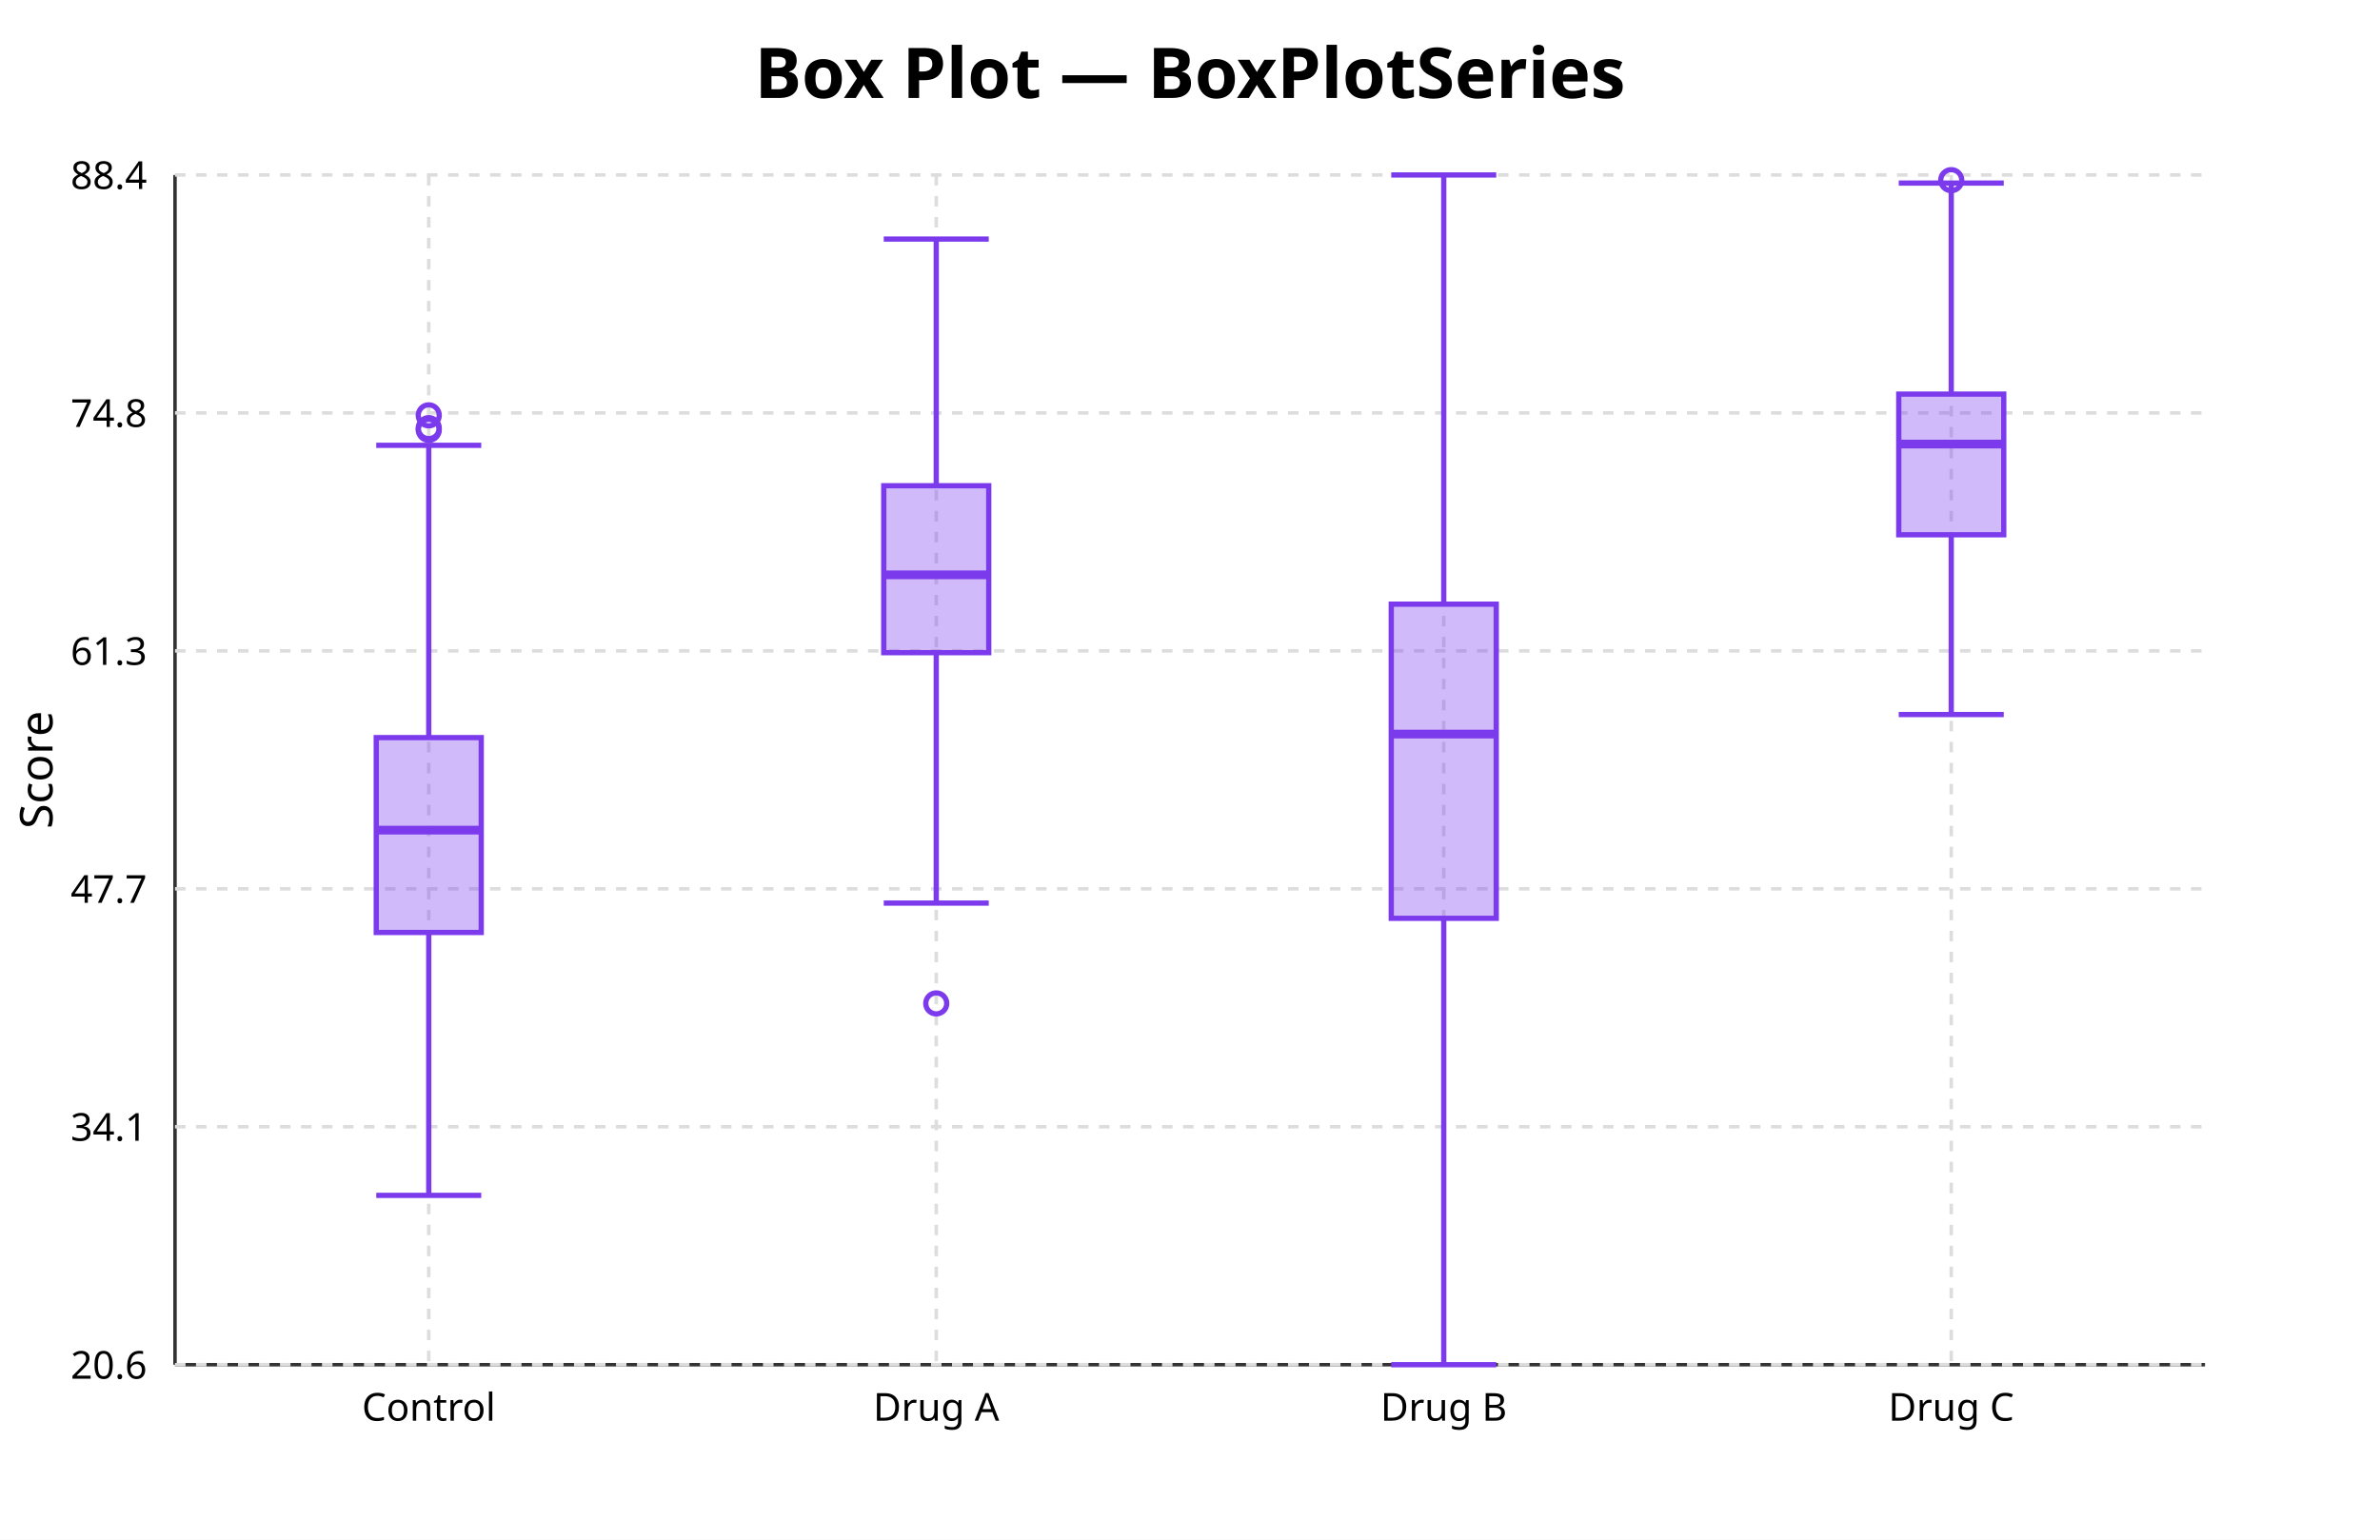
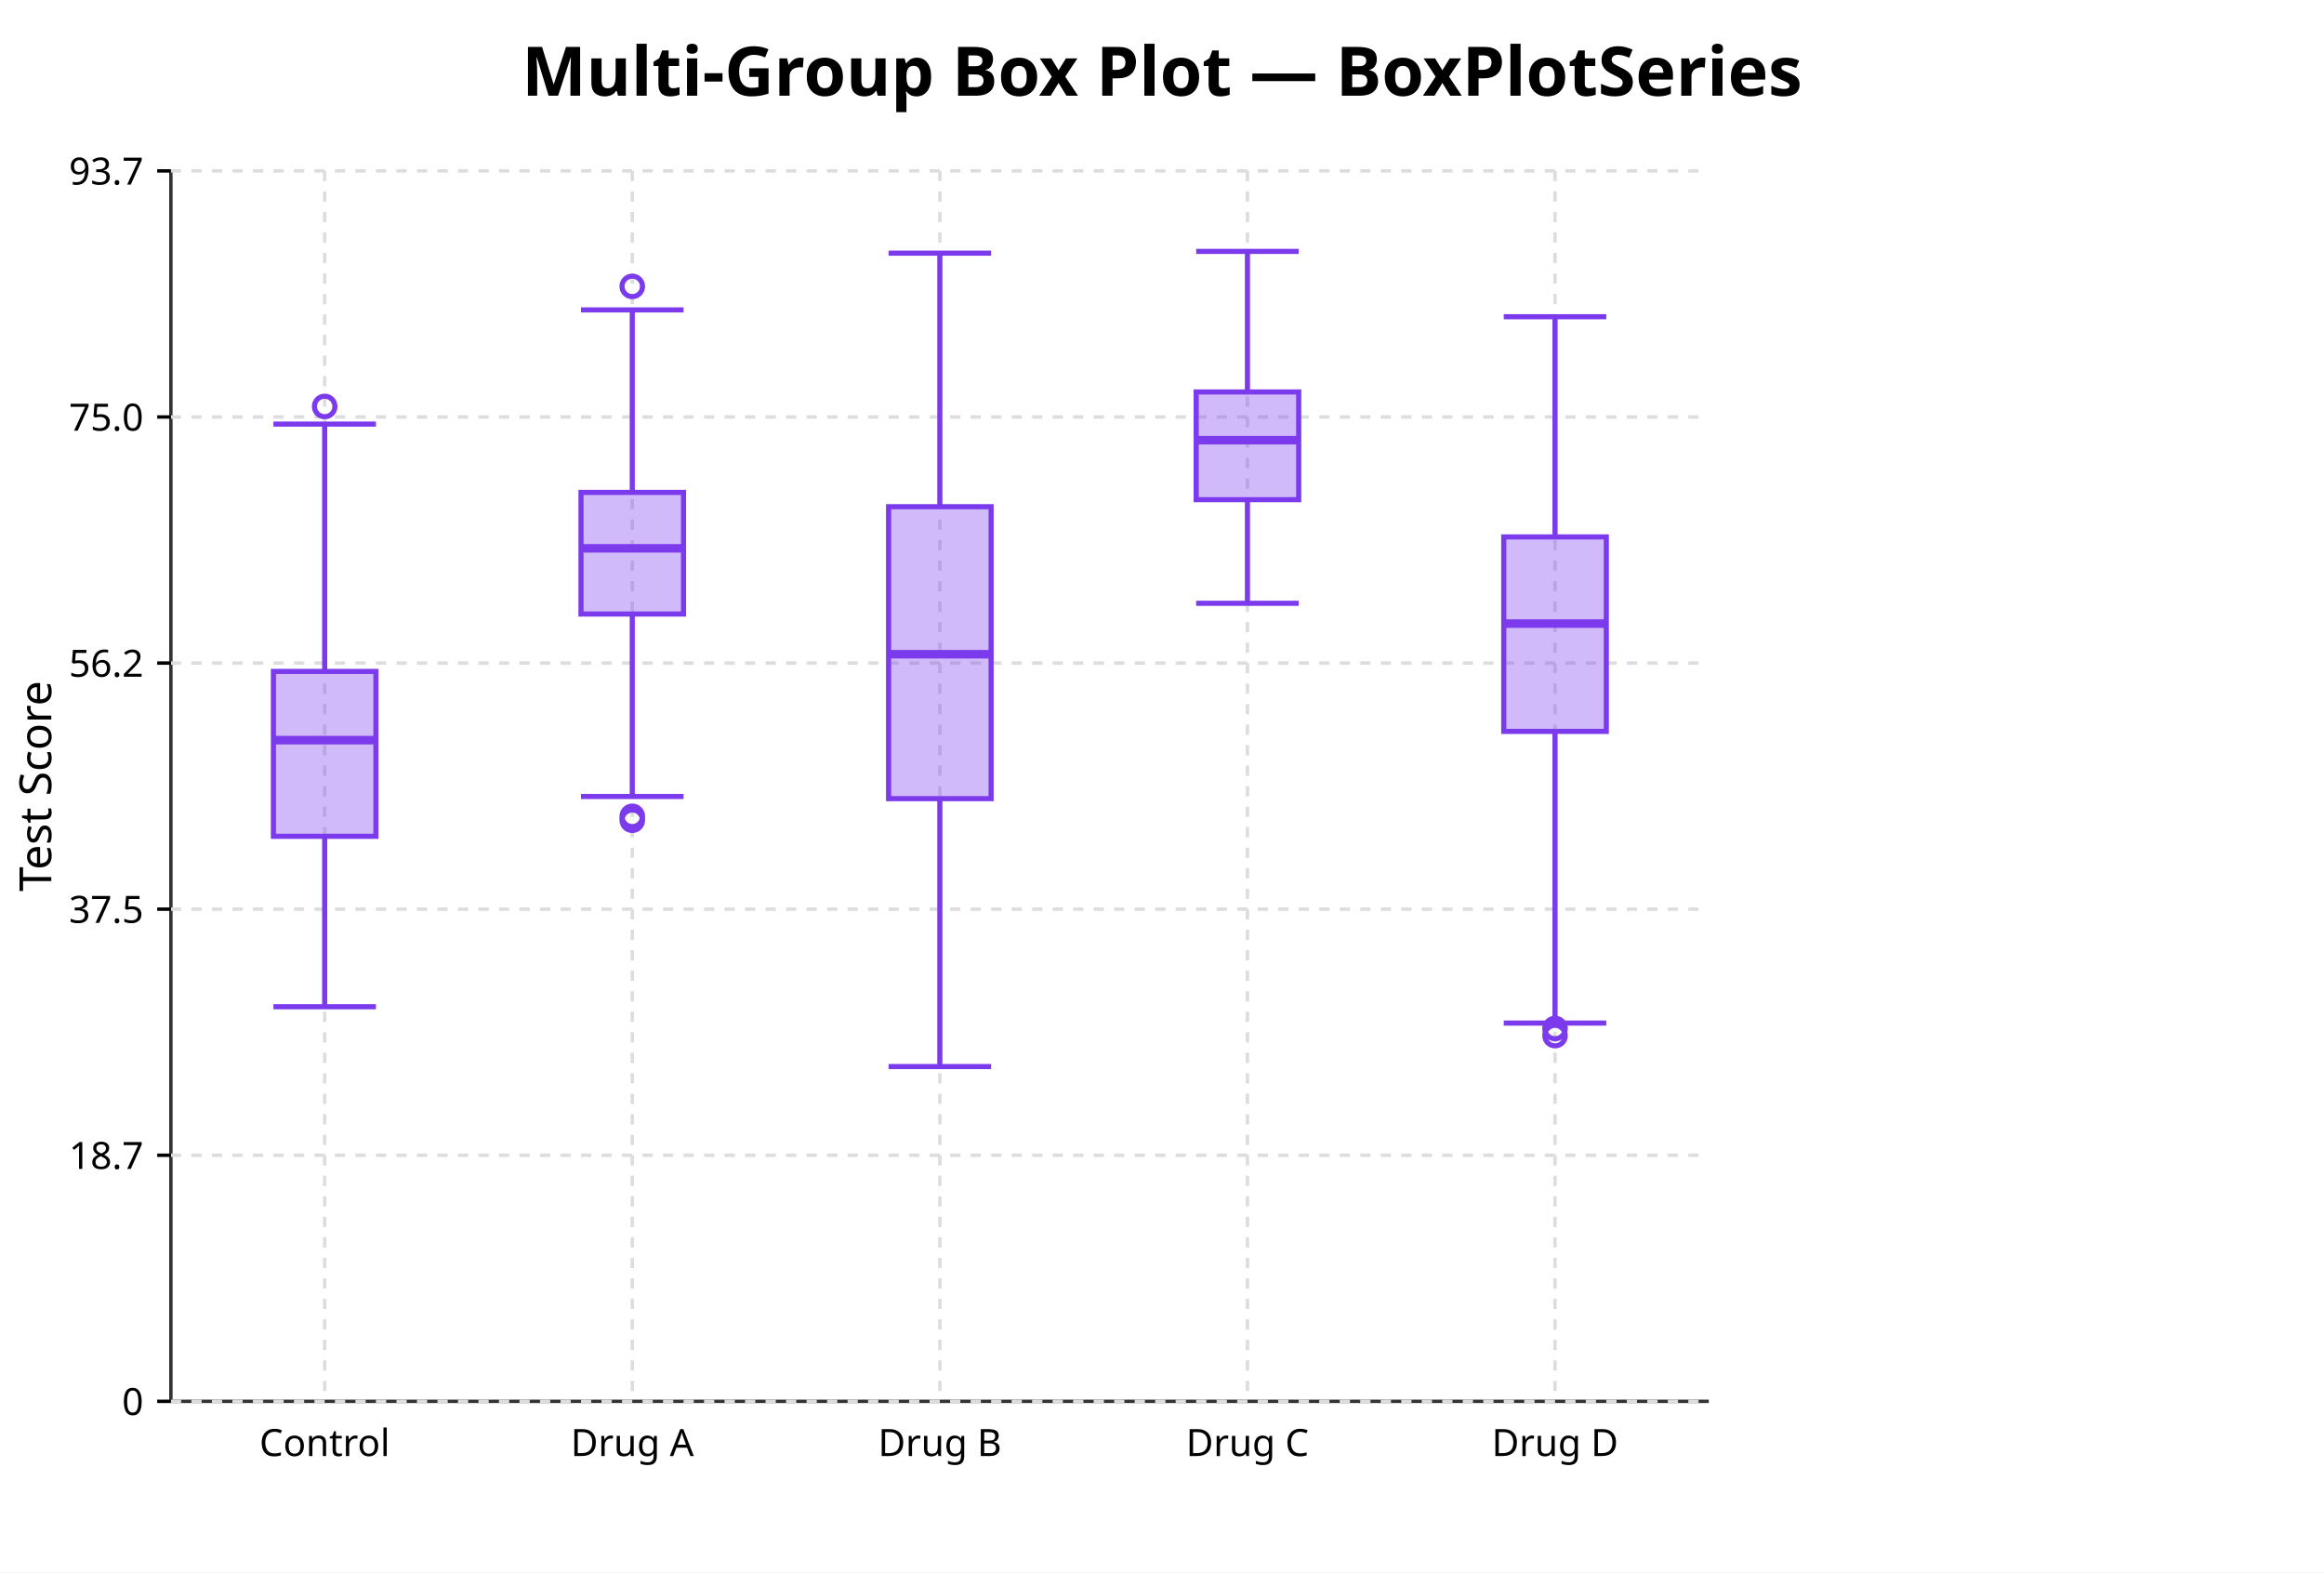
- <svg xmlns="http://www.w3.org/2000/svg" role="img" focusable="false" aria-labelledby="glyphx-chart-2-title glyphx-chart-2-desc" id="glyphx-chart-2" data-glyphx="true" width="680" height="440" viewBox="0 0 680 440">
-   <rect width="680" height="440" fill="#ffffff" />
-   <text x="340" y="28" text-anchor="middle" font-size="20" font-weight="bold" font-family="sans-serif" fill="#000000">Box Plot  —  BoxPlotSeries</text>
-   <line x1="50" y1="390" x2="630" y2="390" stroke="#333" />
-   <line x1="50" y1="50" x2="50" y2="390" stroke="#333" />
-   <text x="15" y="220" text-anchor="middle" font-size="13" font-family="sans-serif" fill="#000000" transform="rotate(-90, 15, 220)">Score</text>
-   <line x1="50" x2="630" y1="390.0" y2="390.0" stroke="#ddd" stroke-dasharray="3,3" />
-   <text x="42" y="394.0" text-anchor="end" font-size="11" font-family="sans-serif" fill="#000000">20.6</text>
-   <line x1="50" x2="630" y1="322.0" y2="322.0" stroke="#ddd" stroke-dasharray="3,3" />
-   <text x="42" y="326.0" text-anchor="end" font-size="11" font-family="sans-serif" fill="#000000">34.1</text>
-   <line x1="50" x2="630" y1="254" y2="254" stroke="#ddd" stroke-dasharray="3,3" />
-   <text x="42" y="258.0" text-anchor="end" font-size="11" font-family="sans-serif" fill="#000000">47.7</text>
-   <line x1="50" x2="630" y1="186.0" y2="186.0" stroke="#ddd" stroke-dasharray="3,3" />
-   <text x="42" y="190.0" text-anchor="end" font-size="11" font-family="sans-serif" fill="#000000">61.3</text>
-   <line x1="50" x2="630" y1="118" y2="118" stroke="#ddd" stroke-dasharray="3,3" />
-   <text x="42" y="122" text-anchor="end" font-size="11" font-family="sans-serif" fill="#000000">74.8</text>
-   <line x1="50" x2="630" y1="50.0" y2="50.0" stroke="#ddd" stroke-dasharray="3,3" />
-   <text x="42" y="54.0" text-anchor="end" font-size="11" font-family="sans-serif" fill="#000000">88.4</text>
-   <line y1="50" y2="390" x1="122.5" x2="122.5" stroke="#ddd" stroke-dasharray="3,3" />
-   <text x="122.5" y="406" text-anchor="middle" font-size="11" font-family="sans-serif" fill="#000000">Control</text>
-   <line y1="50" y2="390" x1="267.5" x2="267.5" stroke="#ddd" stroke-dasharray="3,3" />
-   <text x="267.5" y="406" text-anchor="middle" font-size="11" font-family="sans-serif" fill="#000000">Drug A</text>
-   <line y1="50" y2="390" x1="412.5" x2="412.5" stroke="#ddd" stroke-dasharray="3,3" />
-   <text x="412.5" y="406" text-anchor="middle" font-size="11" font-family="sans-serif" fill="#000000">Drug B</text>
-   <line y1="50" y2="390" x1="557.5" x2="557.5" stroke="#ddd" stroke-dasharray="3,3" />
-   <text x="557.5" y="406" text-anchor="middle" font-size="11" font-family="sans-serif" fill="#000000">Drug C</text>
-   <line x1="122.5" x2="122.5" y1="341.613" y2="266.48" stroke="#7c3aed" stroke-width="1.5" />
-   <line x1="122.5" x2="122.5" y1="210.793" y2="127.263" stroke="#7c3aed" stroke-width="1.5" />
-   <line x1="107.5" x2="137.5" y1="341.613" y2="341.613" stroke="#7c3aed" stroke-width="1.5" />
-   <line x1="107.5" x2="137.5" y1="127.263" y2="127.263" stroke="#7c3aed" stroke-width="1.5" />
-   <rect class="glyphx-point series-16768" tabindex="0" role="graphics-symbol" x="107.5" y="210.793" width="30" height="55.687" fill="#7c3aed" fill-opacity="0.35" stroke="#7c3aed" stroke-width="1.5" data-label="Control" data-q1="45.2" data-q2="51" data-q3="56.3" />
-   <line x1="107.5" x2="137.5" y1="237.231" y2="237.231" stroke="#7c3aed" stroke-width="2.5" />
-   <circle cx="122.5" cy="122.842" r="3" fill="none" stroke="#7c3aed" stroke-width="1.5" />
-   <circle cx="122.5" cy="122.354" r="3" fill="none" stroke="#7c3aed" stroke-width="1.5" />
-   <circle cx="122.5" cy="118.696" r="3" fill="none" stroke="#7c3aed" stroke-width="1.5" />
-   <line x1="267.5" x2="267.5" y1="258.082" y2="186.52" stroke="#7c3aed" stroke-width="1.5" />
-   <line x1="267.5" x2="267.5" y1="138.812" y2="68.319" stroke="#7c3aed" stroke-width="1.5" />
-   <line x1="252.5" x2="282.5" y1="258.082" y2="258.082" stroke="#7c3aed" stroke-width="1.5" />
-   <line x1="252.5" x2="282.5" y1="68.319" y2="68.319" stroke="#7c3aed" stroke-width="1.5" />
-   <rect class="glyphx-point series-16768" tabindex="0" role="graphics-symbol" x="252.5" y="138.812" width="30" height="47.708" fill="#7c3aed" fill-opacity="0.35" stroke="#7c3aed" stroke-width="1.5" data-label="Drug A" data-q1="61.2" data-q2="65.6" data-q3="70.7" />
-   <line x1="252.5" x2="282.5" y1="164.274" y2="164.274" stroke="#7c3aed" stroke-width="2.5" />
-   <circle cx="267.5" cy="286.751" r="3" fill="none" stroke="#7c3aed" stroke-width="1.5" />
-   <line x1="412.5" x2="412.5" y1="390.0" y2="262.436" stroke="#7c3aed" stroke-width="1.5" />
-   <line x1="412.5" x2="412.5" y1="172.656" y2="50.0" stroke="#7c3aed" stroke-width="1.5" />
-   <line x1="397.5" x2="427.5" y1="390.0" y2="390.0" stroke="#7c3aed" stroke-width="1.5" />
-   <line x1="397.5" x2="427.5" y1="50.0" y2="50.0" stroke="#7c3aed" stroke-width="1.5" />
-   <rect class="glyphx-point series-16768" tabindex="0" role="graphics-symbol" x="397.5" y="172.656" width="30" height="89.78" fill="#7c3aed" fill-opacity="0.35" stroke="#7c3aed" stroke-width="1.5" data-label="Drug B" data-q1="46" data-q2="56.5" data-q3="63.9" />
-   <line x1="397.5" x2="427.5" y1="209.784" y2="209.784" stroke="#7c3aed" stroke-width="2.5" />
-   <line x1="557.5" x2="557.5" y1="204.194" y2="152.83" stroke="#7c3aed" stroke-width="1.5" />
-   <line x1="557.5" x2="557.5" y1="112.626" y2="52.32" stroke="#7c3aed" stroke-width="1.5" />
-   <line x1="542.5" x2="572.5" y1="204.194" y2="204.194" stroke="#7c3aed" stroke-width="1.5" />
-   <line x1="542.5" x2="572.5" y1="52.32" y2="52.32" stroke="#7c3aed" stroke-width="1.5" />
-   <rect class="glyphx-point series-16768" tabindex="0" role="graphics-symbol" x="542.5" y="112.626" width="30" height="40.204" fill="#7c3aed" fill-opacity="0.35" stroke="#7c3aed" stroke-width="1.5" data-label="Drug C" data-q1="67.9" data-q2="73" data-q3="75.9" />
-   <line x1="542.5" x2="572.5" y1="126.904" y2="126.904" stroke="#7c3aed" stroke-width="2.5" />
-   <circle cx="557.5" cy="51.486" r="3" fill="none" stroke="#7c3aed" stroke-width="1.5" />
+ <svg xmlns="http://www.w3.org/2000/svg" role="img" focusable="false" aria-labelledby="glyphx-chart-e6d3dbd79a74-title glyphx-chart-e6d3dbd79a74-desc" id="glyphx-chart-e6d3dbd79a74" data-glyphx="true" width="680" height="460" viewBox="0 0 680 460">
+   <rect width="680" height="460" fill="#ffffff" />
+   <text x="340" y="28" text-anchor="middle" font-size="20" font-weight="bold" font-family="sans-serif" fill="#000000">Multi-Group Box Plot  —  BoxPlotSeries</text>
+   <line x1="50" y1="410" x2="500" y2="410" stroke="#333" />
+   <line x1="50" y1="50" x2="50" y2="410" stroke="#333" />
+   <text x="15" y="230" text-anchor="middle" font-size="13" font-family="sans-serif" fill="#000000" transform="rotate(-90, 15, 230)">Test Score</text>
+   <line x1="50" x2="500" y1="410.0" y2="410.0" stroke="#ddd" stroke-dasharray="3,3" />
+   <line x1="46.0" x2="50" y1="410.0" y2="410.0" stroke="#000000" stroke-width="1" />
+   <text x="42.0" y="414.0" text-anchor="end" font-size="11" font-family="sans-serif" fill="#000000">0</text>
+   <line x1="50" x2="500" y1="338.0" y2="338.0" stroke="#ddd" stroke-dasharray="3,3" />
+   <line x1="46.0" x2="50" y1="338.0" y2="338.0" stroke="#000000" stroke-width="1" />
+   <text x="42.0" y="342.0" text-anchor="end" font-size="11" font-family="sans-serif" fill="#000000">18.7</text>
+   <line x1="50" x2="500" y1="266.0" y2="266.0" stroke="#ddd" stroke-dasharray="3,3" />
+   <line x1="46.0" x2="50" y1="266.0" y2="266.0" stroke="#000000" stroke-width="1" />
+   <text x="42.0" y="270.0" text-anchor="end" font-size="11" font-family="sans-serif" fill="#000000">37.5</text>
+   <line x1="50" x2="500" y1="194.0" y2="194.0" stroke="#ddd" stroke-dasharray="3,3" />
+   <line x1="46.0" x2="50" y1="194.0" y2="194.0" stroke="#000000" stroke-width="1" />
+   <text x="42.0" y="198.0" text-anchor="end" font-size="11" font-family="sans-serif" fill="#000000">56.2</text>
+   <line x1="50" x2="500" y1="122.0" y2="122.0" stroke="#ddd" stroke-dasharray="3,3" />
+   <line x1="46.0" x2="50" y1="122.0" y2="122.0" stroke="#000000" stroke-width="1" />
+   <text x="42.0" y="126.0" text-anchor="end" font-size="11" font-family="sans-serif" fill="#000000">75.0</text>
+   <line x1="50" x2="500" y1="50.0" y2="50.0" stroke="#ddd" stroke-dasharray="3,3" />
+   <line x1="46.0" x2="50" y1="50.0" y2="50.0" stroke="#000000" stroke-width="1" />
+   <text x="42.0" y="54.0" text-anchor="end" font-size="11" font-family="sans-serif" fill="#000000">93.7</text>
+   <line y1="50" y2="410" x1="95.0" x2="95.0" stroke="#ddd" stroke-dasharray="3,3" />
+   <text x="95.0" y="426" text-anchor="middle" font-size="11" font-family="sans-serif" fill="#000000">Control</text>
+   <line y1="50" y2="410" x1="185.0" x2="185.0" stroke="#ddd" stroke-dasharray="3,3" />
+   <text x="185.0" y="426" text-anchor="middle" font-size="11" font-family="sans-serif" fill="#000000">Drug A</text>
+   <line y1="50" y2="410" x1="275.0" x2="275.0" stroke="#ddd" stroke-dasharray="3,3" />
+   <text x="275.0" y="426" text-anchor="middle" font-size="11" font-family="sans-serif" fill="#000000">Drug B</text>
+   <line y1="50" y2="410" x1="365.0" x2="365.0" stroke="#ddd" stroke-dasharray="3,3" />
+   <text x="365.0" y="426" text-anchor="middle" font-size="11" font-family="sans-serif" fill="#000000">Drug C</text>
+   <line y1="50" y2="410" x1="455.0" x2="455.0" stroke="#ddd" stroke-dasharray="3,3" />
+   <text x="455.0" y="426" text-anchor="middle" font-size="11" font-family="sans-serif" fill="#000000">Drug D</text>
+   <line x1="95.0" x2="95.0" y1="294.55" y2="244.68" stroke="#7c3aed" stroke-width="1.5" />
+   <line x1="95.0" x2="95.0" y1="196.44" y2="124.08" stroke="#7c3aed" stroke-width="1.5" />
+   <line x1="80.0" x2="110.0" y1="294.55" y2="294.55" stroke="#7c3aed" stroke-width="1.5" />
+   <line x1="80.0" x2="110.0" y1="124.08" y2="124.08" stroke="#7c3aed" stroke-width="1.5" />
+   <rect class="glyphx-point series-13796bc5" tabindex="0" role="graphics-symbol" x="80.0" y="196.44" width="30" height="48.24" fill="#7c3aed" fill-opacity="0.35" stroke="#7c3aed" stroke-width="1.5" data-label="Control" data-q1="43" data-q2="50.4" data-q3="55.6" />
+   <line x1="80.0" x2="110.0" y1="216.55" y2="216.55" stroke="#7c3aed" stroke-width="2.5" />
+   <circle cx="95.0" cy="118.92" r="3" fill="none" stroke="#7c3aed" stroke-width="1.5" />
+   <line x1="185.0" x2="185.0" y1="233.03" y2="179.65" stroke="#7c3aed" stroke-width="1.5" />
+   <line x1="185.0" x2="185.0" y1="144.06" y2="90.67" stroke="#7c3aed" stroke-width="1.5" />
+   <line x1="170.0" x2="200.0" y1="233.03" y2="233.03" stroke="#7c3aed" stroke-width="1.5" />
+   <line x1="170.0" x2="200.0" y1="90.67" y2="90.67" stroke="#7c3aed" stroke-width="1.5" />
+   <rect class="glyphx-point series-13796bc5" tabindex="0" role="graphics-symbol" x="170.0" y="144.06" width="30" height="35.59" fill="#7c3aed" fill-opacity="0.35" stroke="#7c3aed" stroke-width="1.5" data-label="Drug A" data-q1="60" data-q2="65" data-q3="69.3" />
+   <line x1="170.0" x2="200.0" y1="160.43" y2="160.43" stroke="#7c3aed" stroke-width="2.5" />
+   <circle cx="185.0" cy="83.79" r="3" fill="none" stroke="#7c3aed" stroke-width="1.5" />
+   <circle cx="185.0" cy="238.84" r="3" fill="none" stroke="#7c3aed" stroke-width="1.5" />
+   <circle cx="185.0" cy="239.98" r="3" fill="none" stroke="#7c3aed" stroke-width="1.5" />
+   <line x1="275.0" x2="275.0" y1="312.05" y2="233.67" stroke="#7c3aed" stroke-width="1.5" />
+   <line x1="275.0" x2="275.0" y1="148.25" y2="74.07" stroke="#7c3aed" stroke-width="1.5" />
+   <line x1="260.0" x2="290.0" y1="312.05" y2="312.05" stroke="#7c3aed" stroke-width="1.5" />
+   <line x1="260.0" x2="290.0" y1="74.07" y2="74.07" stroke="#7c3aed" stroke-width="1.5" />
+   <rect class="glyphx-point series-13796bc5" tabindex="0" role="graphics-symbol" x="260.0" y="148.25" width="30" height="85.42" fill="#7c3aed" fill-opacity="0.35" stroke="#7c3aed" stroke-width="1.5" data-label="Drug B" data-q1="45.9" data-q2="56.9" data-q3="68.2" />
+   <line x1="260.0" x2="290.0" y1="191.41" y2="191.41" stroke="#7c3aed" stroke-width="2.5" />
+   <line x1="365.0" x2="365.0" y1="176.51" y2="146.2" stroke="#7c3aed" stroke-width="1.5" />
+   <line x1="365.0" x2="365.0" y1="114.68" y2="73.55" stroke="#7c3aed" stroke-width="1.5" />
+   <line x1="350.0" x2="380.0" y1="176.51" y2="176.51" stroke="#7c3aed" stroke-width="1.5" />
+   <line x1="350.0" x2="380.0" y1="73.55" y2="73.55" stroke="#7c3aed" stroke-width="1.5" />
+   <rect class="glyphx-point series-13796bc5" tabindex="0" role="graphics-symbol" x="350.0" y="114.68" width="30" height="31.52" fill="#7c3aed" fill-opacity="0.35" stroke="#7c3aed" stroke-width="1.5" data-label="Drug C" data-q1="68.7" data-q2="73.2" data-q3="76.9" />
+   <line x1="350.0" x2="380.0" y1="128.78" y2="128.78" stroke="#7c3aed" stroke-width="2.5" />
+   <line x1="455.0" x2="455.0" y1="299.33" y2="213.99" stroke="#7c3aed" stroke-width="1.5" />
+   <line x1="455.0" x2="455.0" y1="157.09" y2="92.67" stroke="#7c3aed" stroke-width="1.5" />
+   <line x1="440.0" x2="470.0" y1="299.33" y2="299.33" stroke="#7c3aed" stroke-width="1.5" />
+   <line x1="440.0" x2="470.0" y1="92.67" y2="92.67" stroke="#7c3aed" stroke-width="1.5" />
+   <rect class="glyphx-point series-13796bc5" tabindex="0" role="graphics-symbol" x="440.0" y="157.09" width="30" height="56.9" fill="#7c3aed" fill-opacity="0.35" stroke="#7c3aed" stroke-width="1.5" data-label="Drug D" data-q1="51" data-q2="59.3" data-q3="65.9" />
+   <line x1="440.0" x2="470.0" y1="182.45" y2="182.45" stroke="#7c3aed" stroke-width="2.5" />
+   <circle cx="455.0" cy="300.92" r="3" fill="none" stroke="#7c3aed" stroke-width="1.5" />
+   <circle cx="455.0" cy="302.99" r="3" fill="none" stroke="#7c3aed" stroke-width="1.5" />
</svg>
